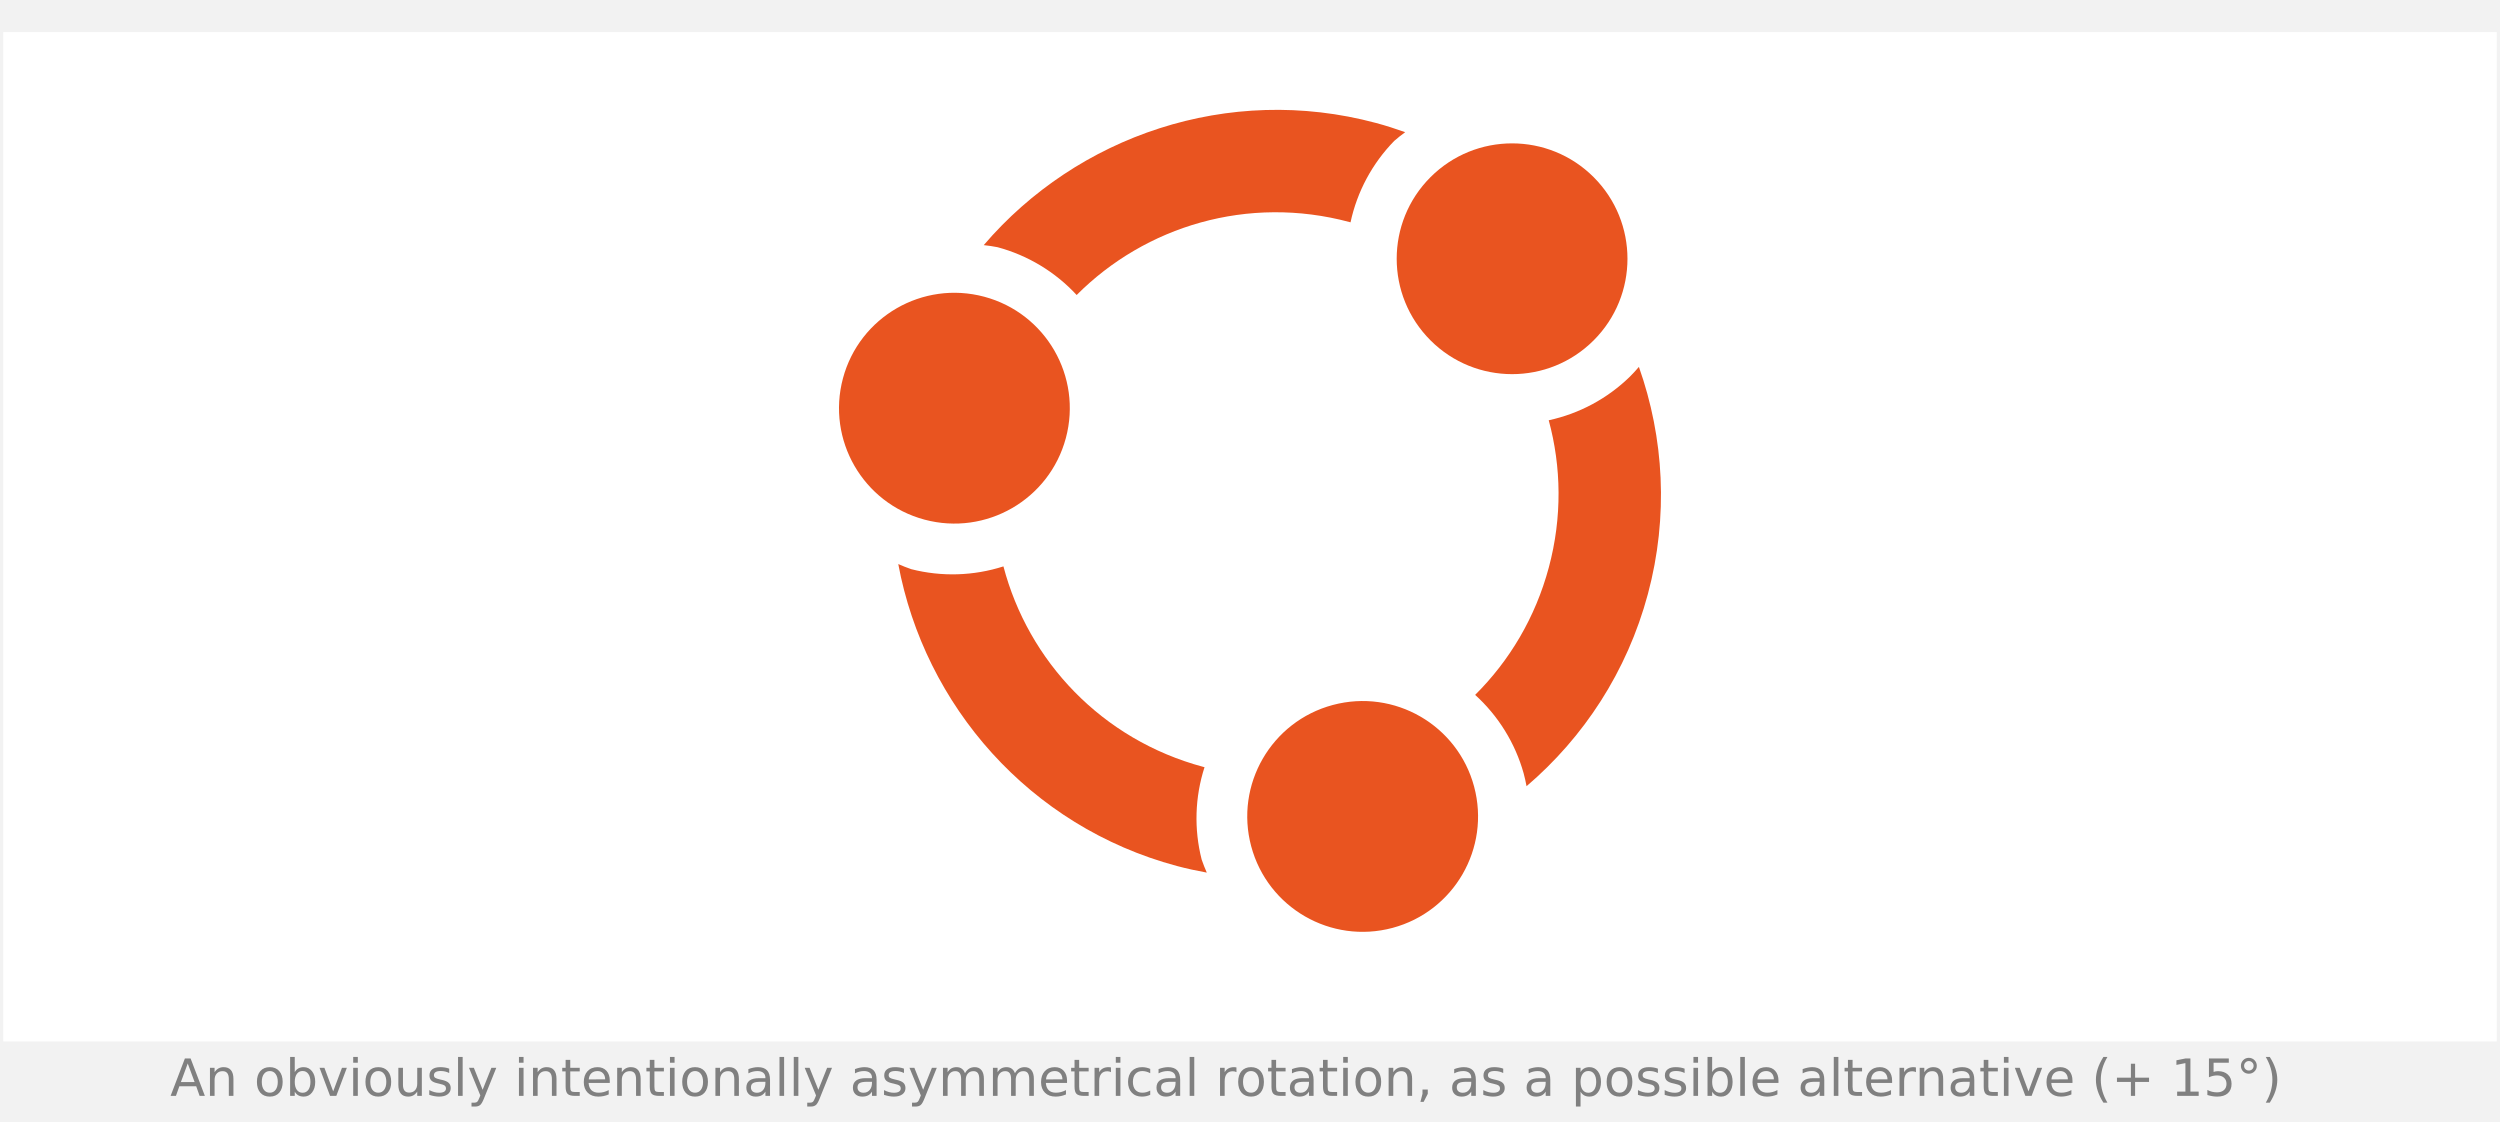
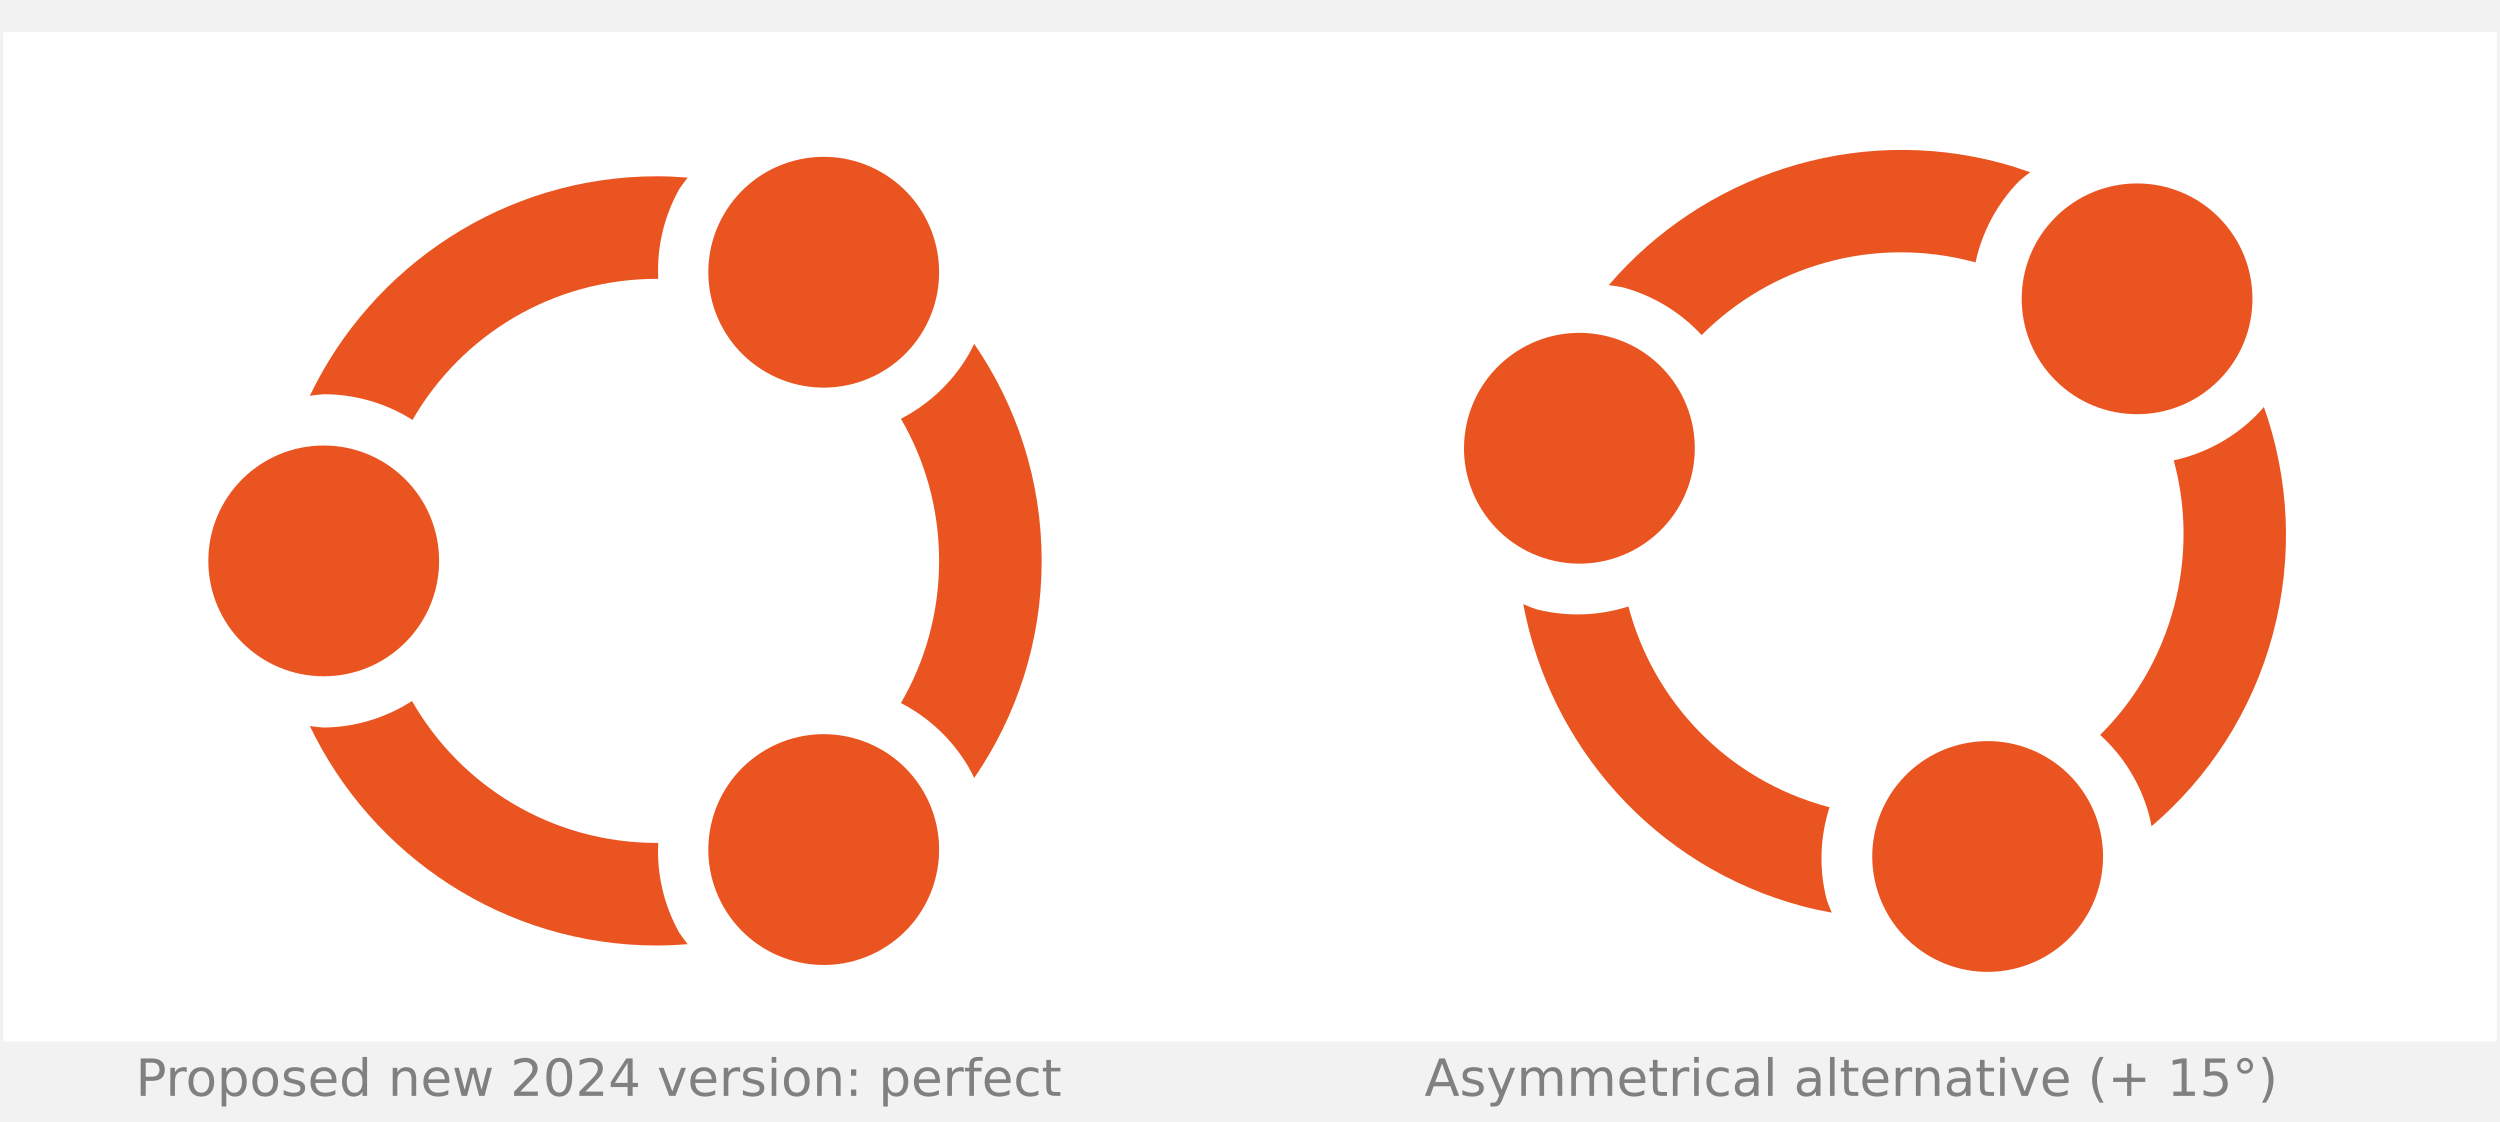
<svg xmlns="http://www.w3.org/2000/svg" version="1.1" viewBox="0 0 1560 700" id="svg6" width="1560" height="700" xml:space="preserve">
  <defs id="defs6" />
  <rect style="fill:#ffffff;stroke:none;stroke-width:1;stroke-linejoin:bevel" id="rect1" width="1560" height="650" x="0" y="0" />
  <g id="g9">
    <rect style="fill:#f2f2f2;fill-opacity:1;stroke-width:0;stroke-linejoin:bevel" id="rect2" width="1560" height="50" x="0" y="650" />
    <rect style="fill:#f2f2f2;fill-opacity:1;stroke:none;stroke-width:0;stroke-linejoin:bevel" id="rect3" width="1560" height="20" x="0" y="0" />
    <path style="fill:none;fill-opacity:1;stroke:#f2f2f2;stroke-width:2;stroke-linejoin:bevel;stroke-dasharray:none;stroke-opacity:1" d="M 1,0 V 700" id="path9" />
    <path style="fill:none;fill-opacity:1;stroke:#f2f2f2;stroke-width:2;stroke-linejoin:bevel;stroke-dasharray:none;stroke-opacity:1" d="M 1559,0 V 700" id="path9-7" />
  </g>
  <g id="g1-6" />
-   <text xml:space="preserve" style="font-size:32px;line-height:40px;font-family:'DejaVu Sans';-inkscape-font-specification:'DejaVu Sans';text-align:center;text-anchor:middle;fill:#f2f2f2;stroke-width:0;stroke-linejoin:bevel" x="780.25" y="683.828" id="text1">
-     <tspan x="780.25" y="683.828" style="fill:#808080;fill-opacity:1" id="tspan3">An obviously intentionally asymmetrical rotation, as a possible alternative (+ 15°)</tspan>
+   <text xml:space="preserve" style="font-size:32px;line-height:40px;font-family:'DejaVu Sans';-inkscape-font-specification:'DejaVu Sans';text-align:center;text-anchor:middle;fill:#f2f2f2;stroke-width:0;stroke-linejoin:bevel" x="1170.414" y="683.828" id="text1">
+     <tspan x="1170.414" y="683.828" style="fill:#808080;fill-opacity:1" id="tspan3">Asymmetrical alternative (+ 15°)</tspan>
  </text>
-   <path id="circle13" style="color:#000000;fill:#e95420;fill-opacity:1;stroke:none;stroke-width:0;stroke-linejoin:bevel;stroke-dasharray:none" d="M 858.578,76.722 C 766.495,52.048 672.138,84.853 613.849,152.955 a 104,104 0 0 1 8.618,1.298 104,104 0 0 1 49.366,29.83 c 42.929,-43.063 106.94,-62.488 170.182,-45.543 0.239,0.064 0.47,0.143 0.709,0.208 a 104,104 0 0 1 27.278,-50.822 104,104 0 0 1 6.833,-5.45 c -5.972,-2.121 -12.033,-4.088 -18.256,-5.755 z m 164.096,152.221 a 104,104 0 0 1 -5.596,6.063 104,104 0 0 1 -50.671,27.245 c 7.885,29.044 8.446,60.536 0.057,91.845 -8.389,31.309 -24.621,58.302 -45.972,79.512 a 104,104 0 0 1 30.259,48.931 104,104 0 0 1 1.815,8.049 c 35.609,-30.417 62.728,-71.451 75.717,-119.927 12.989,-48.475 10.02,-97.572 -5.609,-141.718 z M 626.142,353.425 a 104,104 0 0 1 -57.51,1.741 104,104 0 0 1 -8.112,-3.185 c 16.429,88.122 81.742,163.711 173.826,188.385 6.223,1.667 12.456,2.994 18.687,4.144 a 104,104 0 0 1 -3.192,-8.137 104,104 0 0 1 1.787,-57.652 c -0.239,-0.063 -0.478,-0.11 -0.718,-0.174 C 687.456,461.544 641.638,412.446 626.142,353.425 Z" />
-   <circle style="fill:#e95420;fill-opacity:1;stroke:none;stroke-width:0;stroke-linejoin:bevel;stroke-dasharray:none;stroke-opacity:1" id="circle15" cx="641.18" cy="91.891" r="72" transform="rotate(15)" />
-   <circle style="fill:#e95420;fill-opacity:1;stroke:none;stroke-width:0;stroke-linejoin:bevel;stroke-dasharray:none;stroke-opacity:1" id="circle17" cx="-553.01" cy="-781.357" r="72" transform="rotate(135)" />
-   <circle style="fill:#e95420;fill-opacity:1;stroke:none;stroke-width:0;stroke-linejoin:bevel;stroke-dasharray:none;stroke-opacity:1" id="circle19" cx="-712.17" cy="689.466" r="72" transform="rotate(-105)" />
+   <path id="circle13" style="color:#000000;fill:#e95420;fill-opacity:1;stroke:none;stroke-width:0;stroke-linejoin:bevel;stroke-dasharray:none" d="m 1248.578,101.722 c -92.083,-24.674 -186.441,8.132 -244.73,76.233 a 104,104 0 0 1 8.618,1.298 104,104 0 0 1 49.366,29.83 c 42.929,-43.063 106.94,-62.488 170.182,-45.543 0.239,0.064 0.47,0.143 0.709,0.208 a 104,104 0 0 1 27.279,-50.822 104,104 0 0 1 6.833,-5.45 c -5.972,-2.121 -12.033,-4.088 -18.256,-5.755 z m 164.096,152.221 a 104,104 0 0 1 -5.596,6.063 104,104 0 0 1 -50.671,27.245 c 7.885,29.044 8.446,60.536 0.057,91.845 -8.389,31.309 -24.621,58.302 -45.972,79.512 a 104,104 0 0 1 30.259,48.931 104,104 0 0 1 1.815,8.049 c 35.608,-30.417 62.728,-71.451 75.717,-119.927 12.989,-48.475 10.02,-97.572 -5.609,-141.718 z m -396.533,124.483 a 104,104 0 0 1 -57.51,1.741 104,104 0 0 1 -8.112,-3.185 c 16.429,88.122 81.743,163.711 173.826,188.385 6.223,1.667 12.456,2.994 18.687,4.144 a 104,104 0 0 1 -3.192,-8.137 104,104 0 0 1 1.787,-57.652 c -0.239,-0.063 -0.478,-0.11 -0.718,-0.174 -63.453,-17.002 -109.272,-66.1 -124.768,-125.122 z" />
+   <circle style="fill:#e95420;fill-opacity:1;stroke:none;stroke-width:0;stroke-linejoin:bevel;stroke-dasharray:none;stroke-opacity:1" id="circle15" cx="1024.361" cy="15.1" r="72" transform="rotate(15)" />
+   <circle style="fill:#e95420;fill-opacity:1;stroke:none;stroke-width:0;stroke-linejoin:bevel;stroke-dasharray:none;stroke-opacity:1" id="circle17" cx="-811.104" cy="-1074.806" r="72" transform="rotate(135)" />
+   <circle style="fill:#e95420;fill-opacity:1;stroke:none;stroke-width:0;stroke-linejoin:bevel;stroke-dasharray:none;stroke-opacity:1" id="circle19" cx="-837.257" cy="1059.706" r="72" transform="rotate(-105)" />
+   <path id="circle13-5" style="color:#000000;fill:#e95420;fill-opacity:1;stroke:none;stroke-width:0;stroke-linejoin:bevel;stroke-dasharray:none" d="m 410,110 c -95.331,0 -177.983,56.109 -216.66,136.977 A 104,104 0 0 1 202,246 104,104 0 0 1 257.404,262.037 C 287.725,209.33 344.528,174 410,174 c 0.248,0 0.491,0.017 0.738,0.018 a 104,104 0 0 1 13.195,-56.15 104,104 0 0 1 5.189,-7.033 C 422.806,110.331 416.442,110 410,110 Z m 197.902,104.562 a 104,104 0 0 1 -3.836,7.305 104,104 0 0 1 -41.893,39.432 C 577.307,287.312 586,317.586 586,350 c 0,32.414 -8.693,62.688 -23.826,88.701 a 104,104 0 0 1 41.893,39.432 104,104 0 0 1 3.836,7.305 C 634.425,446.841 650,400.186 650,350 650,299.814 634.425,253.159 607.902,214.562 Z M 257.1,437.434 A 104,104 0 0 1 202,454 a 104,104 0 0 1 -8.66,-0.977 c 38.677,80.868 121.329,136.977 216.66,136.977 6.442,0 12.806,-0.331 19.123,-0.834 a 104,104 0 0 1 -5.189,-7.033 104,104 0 0 1 -13.195,-56.15 c -0.247,0.001 -0.491,0.018 -0.738,0.018 -65.692,0 -122.656,-35.567 -152.9,-88.566 z" />
+   <circle style="fill:#e95420;fill-opacity:1;stroke:none;stroke-width:0;stroke-linejoin:bevel;stroke-dasharray:none;stroke-opacity:1" id="circle15-3" cx="202" cy="350" r="72" />
+   <circle style="fill:#e95420;fill-opacity:1;stroke:none;stroke-width:0;stroke-linejoin:bevel;stroke-dasharray:none;stroke-opacity:1" id="circle17-5" cx="-109.891" cy="-530.07" r="72" transform="rotate(120)" />
+   <circle style="fill:#e95420;fill-opacity:1;stroke:none;stroke-width:0;stroke-linejoin:bevel;stroke-dasharray:none;stroke-opacity:1" id="circle19-6" cx="-716.109" cy="180.07" r="72" transform="rotate(-120)" />
+   <text xml:space="preserve" style="font-size:32px;line-height:40px;font-family:'DejaVu Sans';-inkscape-font-specification:'DejaVu Sans';fill:#808080;fill-opacity:1;stroke:none;stroke-width:0;stroke-linejoin:bevel;stroke-dasharray:none;stroke-opacity:1" x="388.812" y="683.828" id="text7-3">
+     <tspan id="tspan7-5" x="388.812" y="683.828" style="font-size:32px;line-height:40px;text-align:center;text-anchor:middle;fill:#808080;fill-opacity:1;stroke:none;stroke-width:0;stroke-dasharray:none;stroke-opacity:1">Proposed new 2024 version: perfect</tspan>
+   </text>
</svg>
